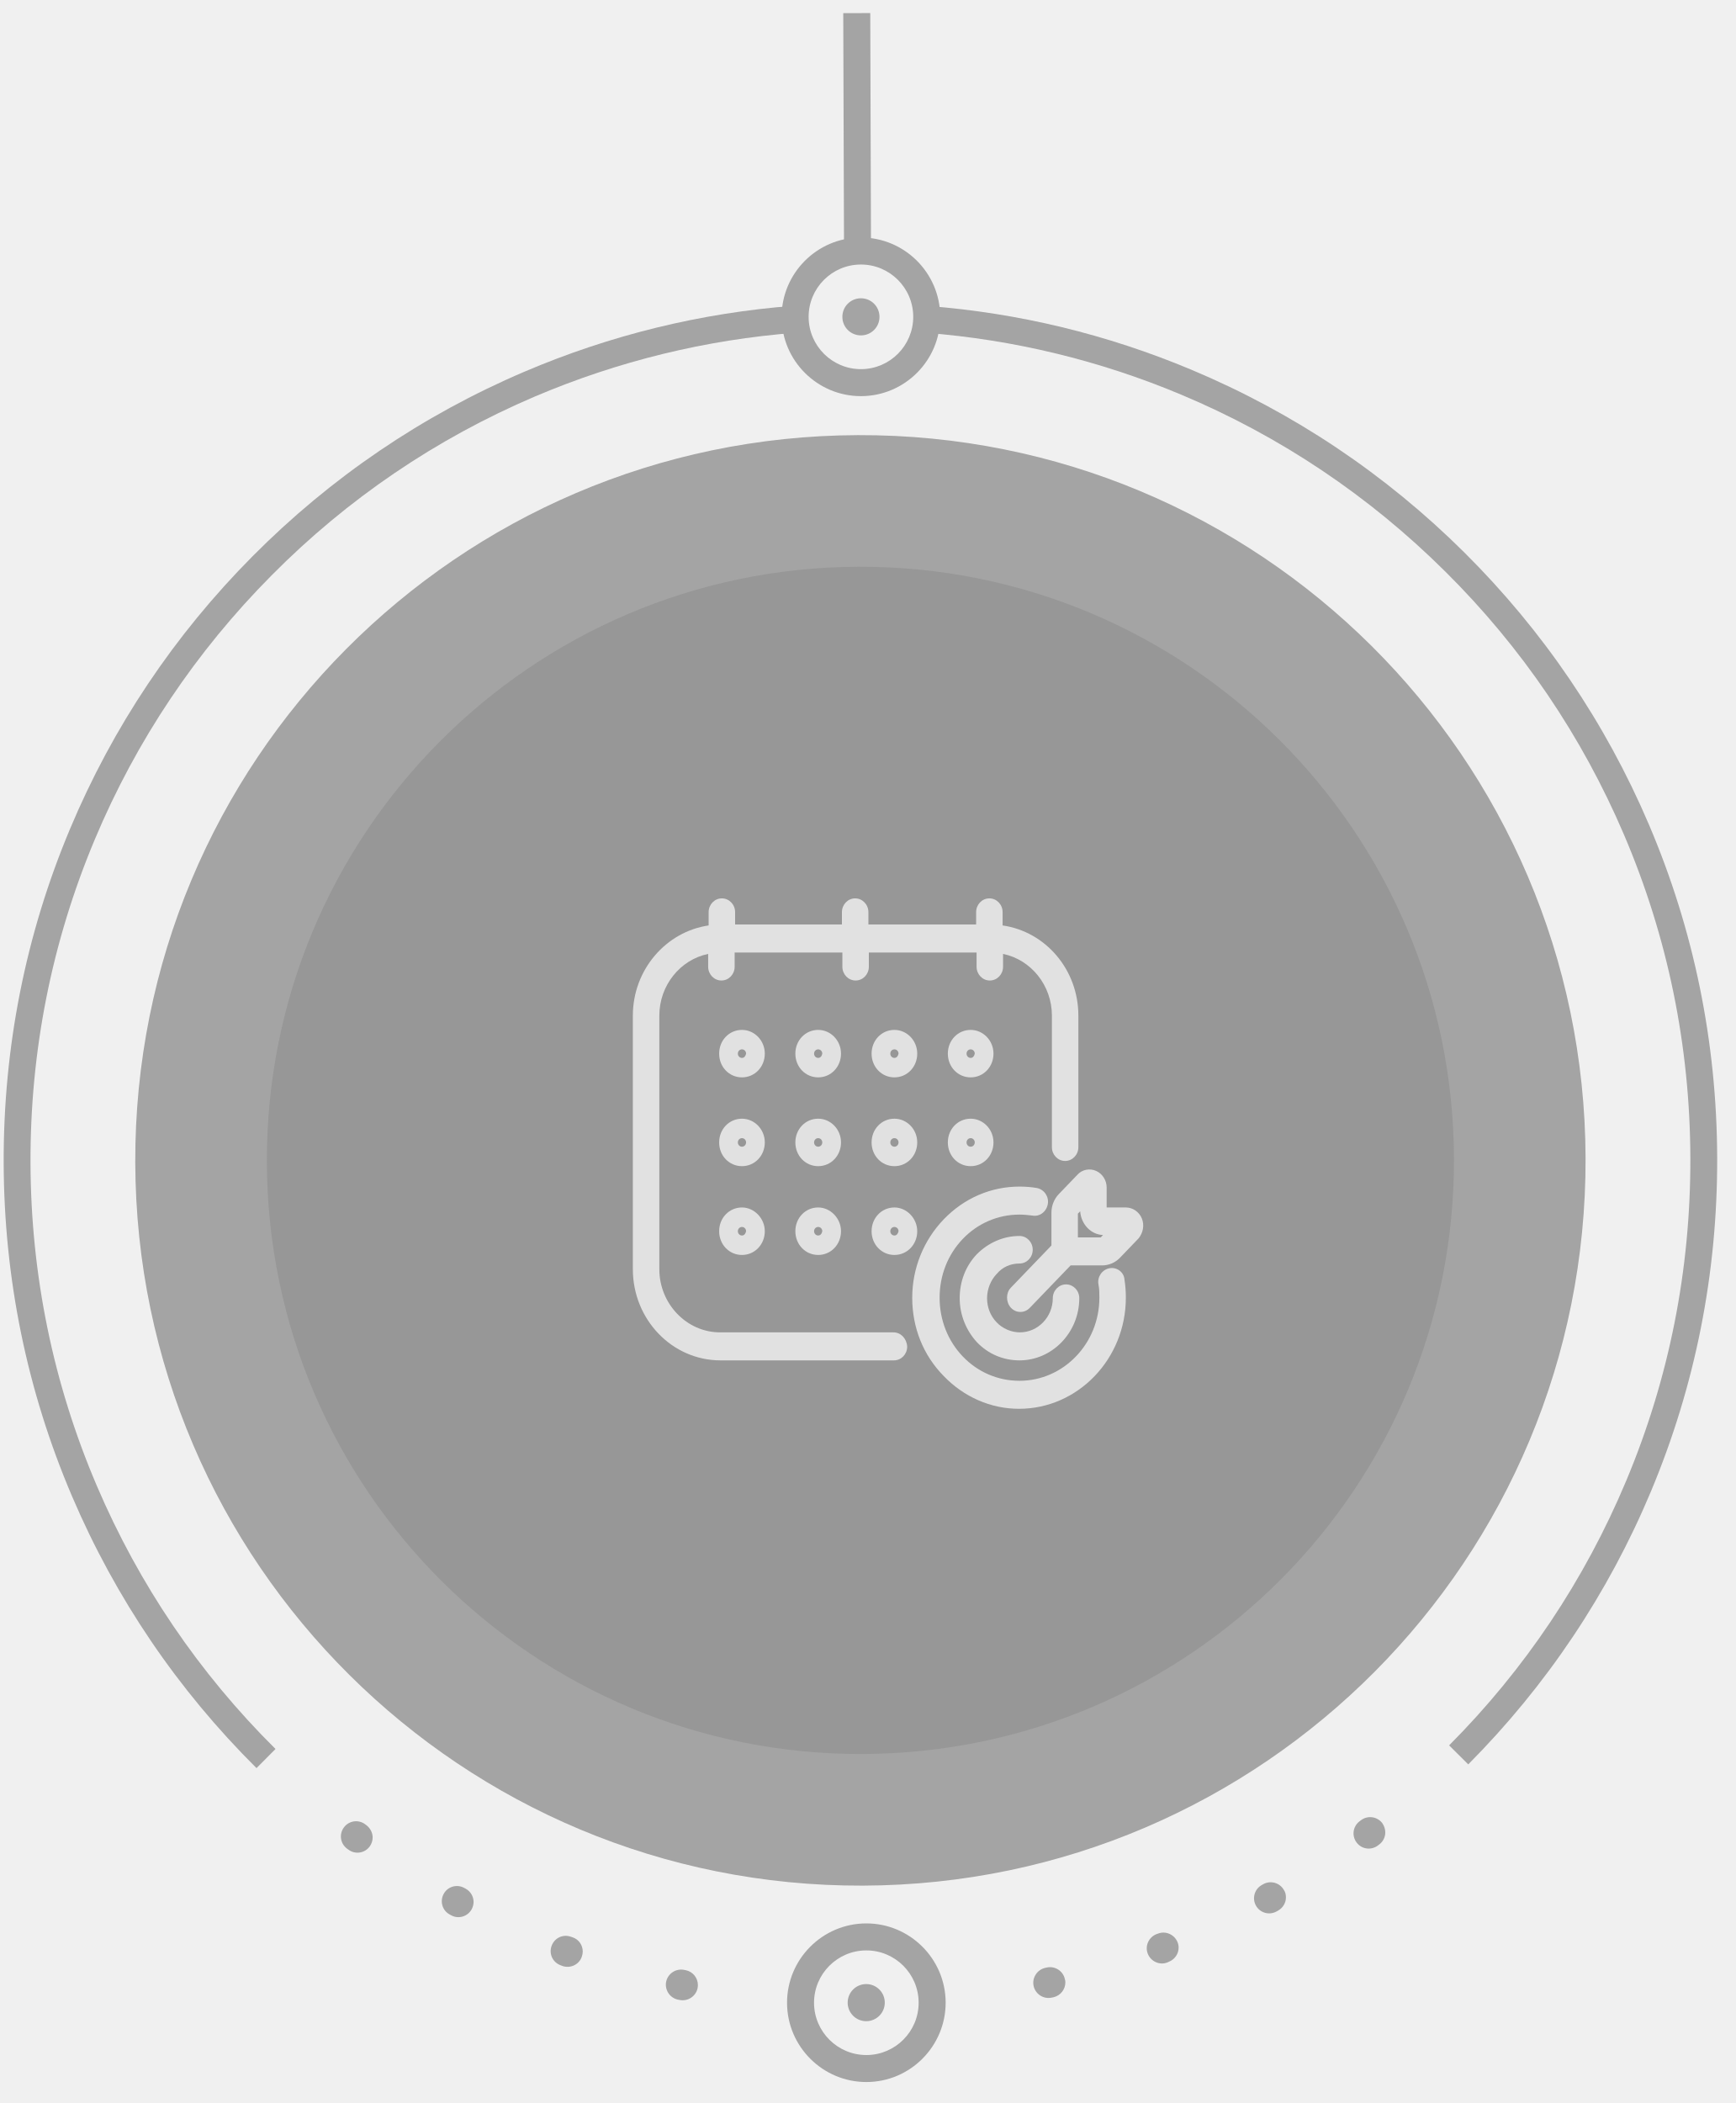
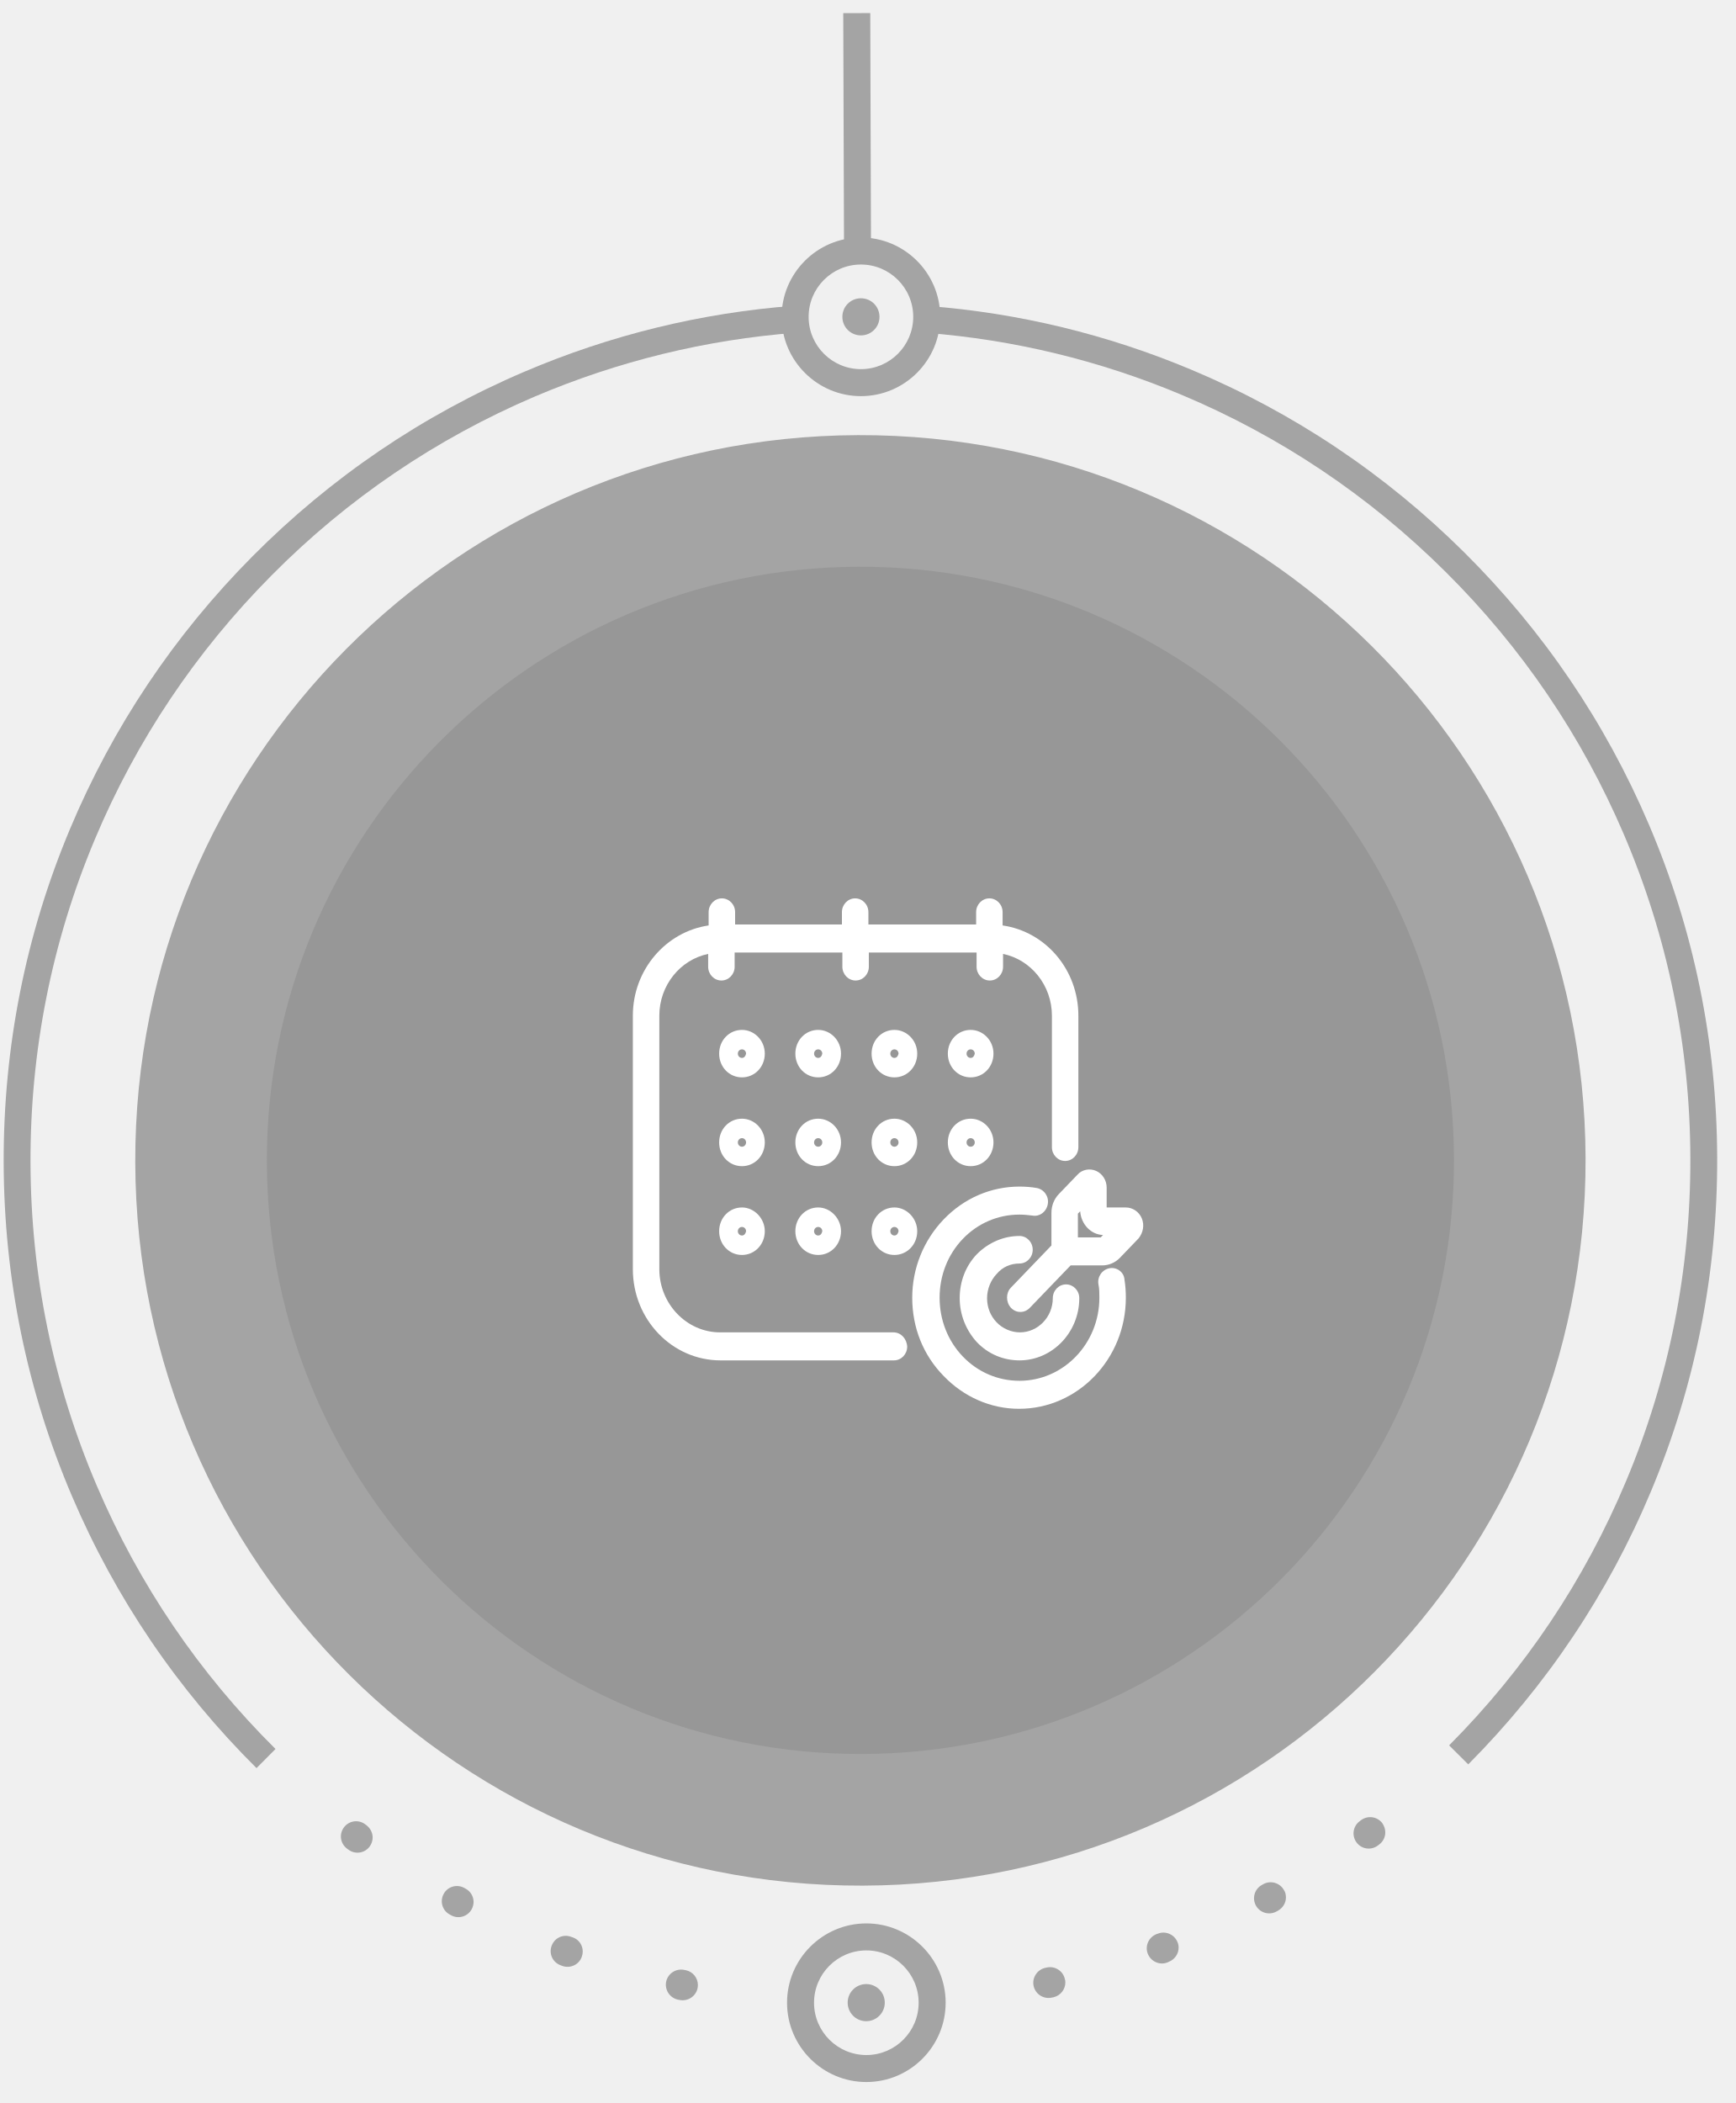
<svg xmlns="http://www.w3.org/2000/svg" width="85" height="103" viewBox="0 0 85 103" fill="none">
  <path d="M77.668 56.719C77.605 37.101 61.651 21.249 42.033 21.312C22.416 21.375 6.563 37.329 6.626 56.947C6.689 76.564 22.643 92.417 42.261 92.354C61.879 92.291 77.731 76.336 77.668 56.719Z" fill="#A4A4A4" />
  <path d="M71.222 56.739C71.171 40.682 58.111 27.706 42.054 27.758C25.997 27.81 13.021 40.868 13.073 56.926C13.124 72.983 26.183 85.959 42.241 85.907C58.298 85.856 71.273 72.797 71.222 56.739Z" fill="#979797" />
  <path d="M84.115 56.698C84.133 62.359 83.043 67.859 80.87 73.047C78.77 78.054 75.76 82.552 71.921 86.415L70.984 85.484C74.707 81.745 77.619 77.389 79.653 72.539C81.761 67.516 82.818 62.19 82.801 56.702C82.783 51.215 81.692 45.896 79.552 40.886C77.486 36.049 74.547 31.712 70.799 27.996C67.06 24.281 62.703 21.361 57.854 19.327C53.865 17.654 49.655 16.634 45.348 16.301L45.451 14.986C49.899 15.328 54.241 16.38 58.362 18.11C63.369 20.21 67.867 23.221 71.73 27.059C75.594 30.898 78.633 35.376 80.765 40.37C82.971 45.536 84.097 51.029 84.115 56.698Z" fill="#A4A4A4" />
  <path d="M67.857 89.743C67.858 89.966 67.759 90.189 67.561 90.338L67.495 90.388C67.165 90.637 66.702 90.573 66.453 90.243C66.204 89.913 66.269 89.45 66.599 89.201L66.665 89.151C66.995 88.902 67.458 88.967 67.707 89.288C67.806 89.429 67.856 89.585 67.857 89.743ZM62.991 92.924C62.992 93.188 62.852 93.436 62.605 93.578L62.53 93.619C62.167 93.819 61.721 93.688 61.521 93.333C61.322 92.97 61.452 92.523 61.807 92.324L61.881 92.282C62.244 92.083 62.691 92.214 62.891 92.568C62.965 92.676 62.99 92.799 62.991 92.924ZM57.734 95.387C57.735 95.684 57.554 95.966 57.257 96.082L57.183 96.116C56.803 96.266 56.373 96.069 56.223 95.689C56.073 95.309 56.27 94.879 56.649 94.729L56.724 94.704C57.103 94.554 57.534 94.751 57.684 95.131C57.717 95.213 57.734 95.296 57.734 95.387ZM52.186 97.091C52.187 97.429 51.956 97.736 51.61 97.82L51.527 97.836C51.122 97.929 50.725 97.674 50.633 97.277C50.541 96.881 50.795 96.475 51.192 96.383L51.266 96.366C51.663 96.274 52.068 96.521 52.16 96.925C52.177 96.975 52.186 97.033 52.186 97.091Z" fill="#A4A4A4" />
  <path d="M39.001 16.297C34.58 16.633 30.278 17.688 26.201 19.42C21.364 21.485 17.026 24.425 13.311 28.173C9.596 31.912 6.676 36.269 4.642 41.118C2.534 46.142 1.477 51.467 1.494 56.955C1.512 62.443 2.603 67.761 4.743 72.771C6.809 77.608 9.748 81.945 13.496 85.661L12.565 86.598C8.701 82.759 5.662 78.281 3.53 73.287C1.323 68.121 0.198 62.62 0.18 56.959C0.162 51.298 1.252 45.79 3.425 40.61C5.525 35.603 8.535 31.105 12.374 27.242C16.213 23.378 20.691 20.339 25.684 18.207C29.894 16.409 34.345 15.32 38.906 14.975L39.001 16.297Z" fill="#A4A4A4" />
  <path d="M34.186 97.223C34.187 97.272 34.178 97.33 34.17 97.38C34.081 97.785 33.685 98.034 33.288 97.953L33.205 97.937C32.8 97.847 32.551 97.451 32.632 97.054C32.722 96.649 33.118 96.4 33.515 96.481L33.597 96.497C33.945 96.57 34.185 96.876 34.186 97.223ZM28.545 95.58C28.545 95.662 28.529 95.753 28.496 95.844C28.357 96.233 27.928 96.425 27.539 96.285L27.456 96.252C27.067 96.105 26.876 95.684 27.023 95.295C27.171 94.906 27.591 94.715 27.98 94.862L28.055 94.887C28.361 94.993 28.544 95.274 28.545 95.58ZM23.198 93.15C23.198 93.274 23.166 93.39 23.108 93.506C22.911 93.87 22.457 94.004 22.101 93.807L22.026 93.766C21.662 93.569 21.537 93.114 21.734 92.758C21.931 92.394 22.385 92.269 22.741 92.466L22.816 92.507C23.056 92.638 23.197 92.894 23.198 93.15ZM18.254 89.993C18.254 90.15 18.205 90.307 18.107 90.439C17.86 90.771 17.397 90.838 17.066 90.591L16.999 90.542C16.668 90.295 16.6 89.833 16.847 89.501C17.094 89.17 17.557 89.102 17.888 89.349L17.954 89.399C18.145 89.547 18.253 89.769 18.254 89.993Z" fill="#A4A4A4" />
  <path d="M46.322 98.076C46.328 100.217 44.59 101.966 42.45 101.973C40.309 101.98 38.56 100.242 38.553 98.101C38.546 95.961 40.284 94.211 42.425 94.204C44.565 94.198 46.315 95.936 46.322 98.076ZM39.875 98.097C39.88 99.51 41.032 100.655 42.446 100.651C43.859 100.646 45.004 99.494 44.999 98.081C44.995 96.667 43.842 95.522 42.429 95.527C41.016 95.531 39.871 96.684 39.875 98.097Z" fill="#A4A4A4" />
  <path d="M42.452 97.175C41.95 97.164 41.534 97.561 41.523 98.063C41.511 98.565 41.908 98.982 42.41 98.993C42.912 99.005 43.329 98.607 43.34 98.105C43.352 97.603 42.954 97.187 42.452 97.175Z" fill="#A4A4A4" />
  <path d="M46.056 15.505C46.063 17.646 44.325 19.395 42.184 19.402C40.044 19.409 38.294 17.671 38.287 15.53C38.281 13.39 40.019 11.64 42.159 11.633C44.3 11.626 46.049 13.365 46.056 15.505ZM39.61 15.526C39.614 16.939 40.767 18.084 42.18 18.08C43.593 18.075 44.738 16.923 44.734 15.509C44.729 14.096 43.577 12.951 42.163 12.956C40.75 12.96 39.605 14.113 39.61 15.526Z" fill="#A4A4A4" />
  <path d="M43.081 15.515C43.083 16.019 42.679 16.425 42.175 16.427C41.671 16.428 41.264 16.025 41.263 15.521C41.261 15.017 41.665 14.61 42.169 14.609C42.673 14.607 43.079 15.011 43.081 15.515Z" fill="#A4A4A4" />
  <path d="M41.306 0.644L41.344 12.297L42.666 12.293L42.629 0.64L41.306 0.644Z" fill="#A4A4A4" />
-   <path d="M54.344 62.116C53.986 62.186 53.74 62.535 53.807 62.907C53.852 63.116 53.852 63.349 53.852 63.558C53.852 65.814 52.086 67.628 49.939 67.628C48.888 67.628 47.904 67.209 47.166 66.442C46.429 65.674 46.026 64.651 46.026 63.558C46.026 62.465 46.429 61.442 47.166 60.674C47.904 59.907 48.888 59.488 49.939 59.488C50.163 59.488 50.364 59.512 50.565 59.535C50.923 59.605 51.258 59.349 51.325 58.977C51.393 58.605 51.147 58.256 50.789 58.186C50.52 58.139 50.23 58.116 49.939 58.116C48.553 58.116 47.234 58.674 46.227 59.721C45.244 60.744 44.685 62.116 44.685 63.558C44.685 65.023 45.221 66.372 46.227 67.395C47.211 68.419 48.531 69 49.917 69C52.801 69 55.149 66.558 55.149 63.558C55.149 63.256 55.127 62.953 55.082 62.674C55.06 62.302 54.702 62.047 54.344 62.116Z" fill="#E1E1E1" />
-   <path d="M49.939 61.884C50.297 61.884 50.587 61.581 50.587 61.209C50.587 60.837 50.297 60.535 49.939 60.535C49.156 60.535 48.419 60.861 47.859 61.419C47.3 62 47.01 62.767 47.01 63.581C47.01 64.395 47.323 65.163 47.859 65.744C48.419 66.326 49.156 66.628 49.939 66.628C51.549 66.628 52.868 65.256 52.868 63.581C52.868 63.209 52.577 62.907 52.22 62.907C51.862 62.907 51.571 63.209 51.571 63.581C51.571 64.512 50.833 65.256 49.961 65.256C49.536 65.256 49.112 65.07 48.821 64.767C48.508 64.442 48.351 64.023 48.351 63.581C48.351 63.14 48.53 62.698 48.821 62.395C49.112 62.047 49.514 61.884 49.939 61.884Z" fill="#E1E1E1" />
-   <path d="M43.768 65.256H35.271C33.639 65.256 32.297 63.861 32.297 62.163V49.744C32.297 48.256 33.325 47 34.689 46.721V47.349C34.689 47.721 34.98 48.023 35.338 48.023C35.696 48.023 35.986 47.721 35.986 47.349V46.651H41.263V47.349C41.263 47.721 41.554 48.023 41.912 48.023C42.27 48.023 42.56 47.721 42.56 47.349V46.651H47.837V47.349C47.837 47.721 48.128 48.023 48.486 48.023C48.843 48.023 49.134 47.721 49.134 47.349V46.721C50.498 47 51.527 48.256 51.527 49.744V56.186C51.527 56.558 51.817 56.861 52.175 56.861C52.533 56.861 52.823 56.558 52.823 56.186V49.744C52.823 47.488 51.214 45.628 49.112 45.326V44.674C49.112 44.302 48.821 44 48.463 44C48.105 44 47.815 44.302 47.815 44.674V45.279H42.538V44.674C42.538 44.302 42.247 44 41.889 44C41.532 44 41.241 44.302 41.241 44.674V45.279H36.009V44.674C36.009 44.302 35.718 44 35.36 44C35.002 44 34.712 44.302 34.712 44.674V45.326C32.632 45.628 31 47.488 31 49.744V62.163C31 64.628 32.923 66.628 35.293 66.628H43.79C44.148 66.628 44.438 66.326 44.438 65.954C44.416 65.558 44.125 65.256 43.768 65.256Z" fill="#E1E1E1" />
-   <path d="M36.345 50.442C35.718 50.442 35.227 50.953 35.227 51.605C35.227 52.256 35.718 52.767 36.345 52.767C36.971 52.767 37.463 52.256 37.463 51.605C37.463 50.953 36.948 50.442 36.345 50.442ZM36.345 51.814C36.233 51.814 36.143 51.721 36.143 51.605C36.143 51.488 36.233 51.395 36.345 51.395C36.456 51.395 36.546 51.488 36.546 51.605C36.523 51.721 36.456 51.814 36.345 51.814Z" fill="#E1E1E1" />
-   <path d="M40.078 50.442C39.452 50.442 38.96 50.953 38.96 51.605C38.96 52.256 39.452 52.767 40.078 52.767C40.704 52.767 41.196 52.256 41.196 51.605C41.196 50.953 40.682 50.442 40.078 50.442ZM40.078 51.814C39.966 51.814 39.877 51.721 39.877 51.605C39.877 51.488 39.966 51.395 40.078 51.395C40.19 51.395 40.279 51.488 40.279 51.605C40.257 51.721 40.19 51.814 40.078 51.814Z" fill="#E1E1E1" />
-   <path d="M43.812 50.442C43.186 50.442 42.694 50.953 42.694 51.605C42.694 52.256 43.186 52.767 43.812 52.767C44.438 52.767 44.93 52.256 44.93 51.605C44.93 50.953 44.416 50.442 43.812 50.442ZM43.812 51.814C43.7 51.814 43.611 51.721 43.611 51.605C43.611 51.488 43.7 51.395 43.812 51.395C43.924 51.395 44.014 51.488 44.014 51.605C43.991 51.721 43.924 51.814 43.812 51.814Z" fill="#E1E1E1" />
-   <path d="M47.547 50.442C46.921 50.442 46.429 50.953 46.429 51.605C46.429 52.256 46.921 52.767 47.547 52.767C48.173 52.767 48.665 52.256 48.665 51.605C48.665 50.953 48.15 50.442 47.547 50.442ZM47.547 51.814C47.435 51.814 47.346 51.721 47.346 51.605C47.346 51.488 47.435 51.395 47.547 51.395C47.658 51.395 47.748 51.488 47.748 51.605C47.726 51.721 47.658 51.814 47.547 51.814Z" fill="#E1E1E1" />
-   <path d="M36.345 54.791C35.718 54.791 35.227 55.302 35.227 55.953C35.227 56.605 35.718 57.116 36.345 57.116C36.971 57.116 37.463 56.605 37.463 55.953C37.463 55.302 36.948 54.791 36.345 54.791ZM36.345 56.163C36.233 56.163 36.143 56.07 36.143 55.953C36.143 55.837 36.233 55.744 36.345 55.744C36.456 55.744 36.546 55.837 36.546 55.953C36.546 56.07 36.456 56.163 36.345 56.163Z" fill="#E1E1E1" />
-   <path d="M40.078 54.791C39.452 54.791 38.96 55.302 38.96 55.953C38.96 56.605 39.452 57.116 40.078 57.116C40.704 57.116 41.196 56.605 41.196 55.953C41.196 55.302 40.682 54.791 40.078 54.791ZM40.078 56.163C39.966 56.163 39.877 56.07 39.877 55.953C39.877 55.837 39.966 55.744 40.078 55.744C40.19 55.744 40.279 55.837 40.279 55.953C40.279 56.07 40.19 56.163 40.078 56.163Z" fill="#E1E1E1" />
-   <path d="M43.812 54.791C43.186 54.791 42.694 55.302 42.694 55.953C42.694 56.605 43.186 57.116 43.812 57.116C44.438 57.116 44.93 56.605 44.93 55.953C44.93 55.302 44.416 54.791 43.812 54.791ZM43.812 56.163C43.7 56.163 43.611 56.07 43.611 55.953C43.611 55.837 43.7 55.744 43.812 55.744C43.924 55.744 44.014 55.837 44.014 55.953C44.014 56.07 43.924 56.163 43.812 56.163Z" fill="#E1E1E1" />
-   <path d="M47.547 54.791C46.921 54.791 46.429 55.302 46.429 55.953C46.429 56.605 46.921 57.116 47.547 57.116C48.173 57.116 48.665 56.605 48.665 55.953C48.665 55.302 48.15 54.791 47.547 54.791ZM47.547 56.163C47.435 56.163 47.346 56.07 47.346 55.953C47.346 55.837 47.435 55.744 47.547 55.744C47.658 55.744 47.748 55.837 47.748 55.953C47.748 56.07 47.658 56.163 47.547 56.163Z" fill="#E1E1E1" />
-   <path d="M36.345 59.139C35.718 59.139 35.227 59.651 35.227 60.302C35.227 60.953 35.718 61.465 36.345 61.465C36.971 61.465 37.463 60.953 37.463 60.302C37.463 59.674 36.948 59.139 36.345 59.139ZM36.345 60.512C36.233 60.512 36.143 60.419 36.143 60.302C36.143 60.186 36.233 60.093 36.345 60.093C36.456 60.093 36.546 60.186 36.546 60.302C36.523 60.419 36.456 60.512 36.345 60.512Z" fill="#E1E1E1" />
-   <path d="M40.078 59.139C39.452 59.139 38.96 59.651 38.96 60.302C38.96 60.953 39.452 61.465 40.078 61.465C40.704 61.465 41.196 60.953 41.196 60.302C41.196 59.674 40.682 59.139 40.078 59.139ZM40.078 60.512C39.966 60.512 39.877 60.419 39.877 60.302C39.877 60.186 39.966 60.093 40.078 60.093C40.19 60.093 40.279 60.186 40.279 60.302C40.257 60.419 40.19 60.512 40.078 60.512Z" fill="#E1E1E1" />
-   <path d="M43.812 59.139C43.186 59.139 42.694 59.651 42.694 60.302C42.694 60.953 43.186 61.465 43.812 61.465C44.438 61.465 44.93 60.953 44.93 60.302C44.93 59.674 44.416 59.139 43.812 59.139ZM43.812 60.512C43.7 60.512 43.611 60.419 43.611 60.302C43.611 60.186 43.7 60.093 43.812 60.093C43.924 60.093 44.014 60.186 44.014 60.302C43.991 60.419 43.924 60.512 43.812 60.512Z" fill="#E1E1E1" />
-   <path d="M55.931 59.674C55.797 59.349 55.484 59.139 55.148 59.139H54.209V58.163C54.209 57.814 54.008 57.488 53.695 57.349C53.382 57.209 53.002 57.279 52.778 57.535L51.861 58.488C51.638 58.721 51.504 59.047 51.504 59.395V61L49.514 63.07C49.268 63.326 49.268 63.767 49.514 64.046C49.648 64.186 49.804 64.256 49.983 64.256C50.162 64.256 50.319 64.186 50.453 64.046L52.443 61.977H53.986C54.321 61.977 54.634 61.837 54.858 61.605L55.774 60.651C55.998 60.372 56.065 60 55.931 59.674ZM53.919 60.605H52.8V59.442L52.912 59.326C52.957 59.953 53.427 60.465 54.03 60.488L53.919 60.605Z" fill="#E1E1E1" />
+   <path d="M54.344 62.116C53.986 62.186 53.74 62.535 53.807 62.907C53.852 63.116 53.852 63.349 53.852 63.558C53.852 65.814 52.086 67.628 49.939 67.628C48.888 67.628 47.904 67.209 47.166 66.442C46.429 65.674 46.026 64.651 46.026 63.558C46.026 62.465 46.429 61.442 47.166 60.674C47.904 59.907 48.888 59.488 49.939 59.488C50.163 59.488 50.364 59.512 50.565 59.535C50.923 59.605 51.258 59.349 51.325 58.977C51.393 58.605 51.147 58.256 50.789 58.186C50.52 58.139 50.23 58.116 49.939 58.116C48.553 58.116 47.234 58.674 46.227 59.721C45.244 60.744 44.685 62.116 44.685 63.558C44.685 65.023 45.221 66.372 46.227 67.395C47.211 68.419 48.531 69 49.917 69C52.801 69 55.149 66.558 55.149 63.558C55.149 63.256 55.127 62.953 55.082 62.674C55.06 62.302 54.702 62.047 54.344 62.116Z" fill="white" />
+   <path d="M49.939 61.884C50.297 61.884 50.587 61.581 50.587 61.209C50.587 60.837 50.297 60.535 49.939 60.535C49.156 60.535 48.419 60.861 47.859 61.419C47.3 62 47.01 62.767 47.01 63.581C47.01 64.395 47.323 65.163 47.859 65.744C48.419 66.326 49.156 66.628 49.939 66.628C51.549 66.628 52.868 65.256 52.868 63.581C52.868 63.209 52.577 62.907 52.22 62.907C51.862 62.907 51.571 63.209 51.571 63.581C51.571 64.512 50.833 65.256 49.961 65.256C49.536 65.256 49.112 65.07 48.821 64.767C48.508 64.442 48.351 64.023 48.351 63.581C48.351 63.14 48.53 62.698 48.821 62.395C49.112 62.047 49.514 61.884 49.939 61.884Z" fill="white" />
+   <path d="M43.768 65.256H35.271C33.639 65.256 32.297 63.861 32.297 62.163V49.744C32.297 48.256 33.325 47 34.689 46.721V47.349C34.689 47.721 34.98 48.023 35.338 48.023C35.696 48.023 35.986 47.721 35.986 47.349V46.651H41.263V47.349C41.263 47.721 41.554 48.023 41.912 48.023C42.27 48.023 42.56 47.721 42.56 47.349V46.651H47.837V47.349C47.837 47.721 48.128 48.023 48.486 48.023C48.843 48.023 49.134 47.721 49.134 47.349V46.721C50.498 47 51.527 48.256 51.527 49.744V56.186C51.527 56.558 51.817 56.861 52.175 56.861C52.533 56.861 52.823 56.558 52.823 56.186V49.744C52.823 47.488 51.214 45.628 49.112 45.326V44.674C49.112 44.302 48.821 44 48.463 44C48.105 44 47.815 44.302 47.815 44.674V45.279H42.538V44.674C42.538 44.302 42.247 44 41.889 44C41.532 44 41.241 44.302 41.241 44.674V45.279H36.009V44.674C36.009 44.302 35.718 44 35.36 44C35.002 44 34.712 44.302 34.712 44.674V45.326C32.632 45.628 31 47.488 31 49.744V62.163C31 64.628 32.923 66.628 35.293 66.628H43.79C44.148 66.628 44.438 66.326 44.438 65.954C44.416 65.558 44.125 65.256 43.768 65.256Z" fill="white" />
+   <path d="M36.345 50.442C35.718 50.442 35.227 50.953 35.227 51.605C35.227 52.256 35.718 52.767 36.345 52.767C36.971 52.767 37.463 52.256 37.463 51.605C37.463 50.953 36.948 50.442 36.345 50.442ZM36.345 51.814C36.233 51.814 36.143 51.721 36.143 51.605C36.143 51.488 36.233 51.395 36.345 51.395C36.456 51.395 36.546 51.488 36.546 51.605C36.523 51.721 36.456 51.814 36.345 51.814Z" fill="white" />
+   <path d="M40.078 50.442C39.452 50.442 38.96 50.953 38.96 51.605C38.96 52.256 39.452 52.767 40.078 52.767C40.704 52.767 41.196 52.256 41.196 51.605C41.196 50.953 40.682 50.442 40.078 50.442ZM40.078 51.814C39.966 51.814 39.877 51.721 39.877 51.605C39.877 51.488 39.966 51.395 40.078 51.395C40.19 51.395 40.279 51.488 40.279 51.605C40.257 51.721 40.19 51.814 40.078 51.814Z" fill="white" />
+   <path d="M43.812 50.442C43.186 50.442 42.694 50.953 42.694 51.605C42.694 52.256 43.186 52.767 43.812 52.767C44.438 52.767 44.93 52.256 44.93 51.605C44.93 50.953 44.416 50.442 43.812 50.442ZM43.812 51.814C43.7 51.814 43.611 51.721 43.611 51.605C43.611 51.488 43.7 51.395 43.812 51.395C43.924 51.395 44.014 51.488 44.014 51.605C43.991 51.721 43.924 51.814 43.812 51.814Z" fill="white" />
+   <path d="M47.547 50.442C46.921 50.442 46.429 50.953 46.429 51.605C46.429 52.256 46.921 52.767 47.547 52.767C48.173 52.767 48.665 52.256 48.665 51.605C48.665 50.953 48.15 50.442 47.547 50.442ZM47.547 51.814C47.435 51.814 47.346 51.721 47.346 51.605C47.346 51.488 47.435 51.395 47.547 51.395C47.658 51.395 47.748 51.488 47.748 51.605C47.726 51.721 47.658 51.814 47.547 51.814Z" fill="white" />
+   <path d="M36.345 54.791C35.718 54.791 35.227 55.302 35.227 55.953C35.227 56.605 35.718 57.116 36.345 57.116C36.971 57.116 37.463 56.605 37.463 55.953C37.463 55.302 36.948 54.791 36.345 54.791ZM36.345 56.163C36.233 56.163 36.143 56.07 36.143 55.953C36.143 55.837 36.233 55.744 36.345 55.744C36.456 55.744 36.546 55.837 36.546 55.953C36.546 56.07 36.456 56.163 36.345 56.163Z" fill="white" />
+   <path d="M40.078 54.791C39.452 54.791 38.96 55.302 38.96 55.953C38.96 56.605 39.452 57.116 40.078 57.116C40.704 57.116 41.196 56.605 41.196 55.953C41.196 55.302 40.682 54.791 40.078 54.791ZM40.078 56.163C39.966 56.163 39.877 56.07 39.877 55.953C39.877 55.837 39.966 55.744 40.078 55.744C40.19 55.744 40.279 55.837 40.279 55.953C40.279 56.07 40.19 56.163 40.078 56.163Z" fill="white" />
+   <path d="M43.812 54.791C43.186 54.791 42.694 55.302 42.694 55.953C42.694 56.605 43.186 57.116 43.812 57.116C44.438 57.116 44.93 56.605 44.93 55.953C44.93 55.302 44.416 54.791 43.812 54.791ZM43.812 56.163C43.7 56.163 43.611 56.07 43.611 55.953C43.611 55.837 43.7 55.744 43.812 55.744C43.924 55.744 44.014 55.837 44.014 55.953C44.014 56.07 43.924 56.163 43.812 56.163Z" fill="white" />
+   <path d="M47.547 54.791C46.921 54.791 46.429 55.302 46.429 55.953C46.429 56.605 46.921 57.116 47.547 57.116C48.173 57.116 48.665 56.605 48.665 55.953C48.665 55.302 48.15 54.791 47.547 54.791ZM47.547 56.163C47.435 56.163 47.346 56.07 47.346 55.953C47.346 55.837 47.435 55.744 47.547 55.744C47.658 55.744 47.748 55.837 47.748 55.953C47.748 56.07 47.658 56.163 47.547 56.163Z" fill="white" />
+   <path d="M36.345 59.139C35.718 59.139 35.227 59.651 35.227 60.302C35.227 60.953 35.718 61.465 36.345 61.465C36.971 61.465 37.463 60.953 37.463 60.302C37.463 59.674 36.948 59.139 36.345 59.139ZM36.345 60.512C36.233 60.512 36.143 60.419 36.143 60.302C36.143 60.186 36.233 60.093 36.345 60.093C36.456 60.093 36.546 60.186 36.546 60.302C36.523 60.419 36.456 60.512 36.345 60.512Z" fill="white" />
+   <path d="M40.078 59.139C39.452 59.139 38.96 59.651 38.96 60.302C38.96 60.953 39.452 61.465 40.078 61.465C40.704 61.465 41.196 60.953 41.196 60.302C41.196 59.674 40.682 59.139 40.078 59.139ZM40.078 60.512C39.966 60.512 39.877 60.419 39.877 60.302C39.877 60.186 39.966 60.093 40.078 60.093C40.19 60.093 40.279 60.186 40.279 60.302C40.257 60.419 40.19 60.512 40.078 60.512Z" fill="white" />
+   <path d="M43.812 59.139C43.186 59.139 42.694 59.651 42.694 60.302C42.694 60.953 43.186 61.465 43.812 61.465C44.438 61.465 44.93 60.953 44.93 60.302C44.93 59.674 44.416 59.139 43.812 59.139ZM43.812 60.512C43.7 60.512 43.611 60.419 43.611 60.302C43.611 60.186 43.7 60.093 43.812 60.093C43.924 60.093 44.014 60.186 44.014 60.302C43.991 60.419 43.924 60.512 43.812 60.512Z" fill="white" />
+   <path d="M55.931 59.674C55.797 59.349 55.484 59.139 55.148 59.139H54.209V58.163C54.209 57.814 54.008 57.488 53.695 57.349C53.382 57.209 53.002 57.279 52.778 57.535L51.861 58.488C51.638 58.721 51.504 59.047 51.504 59.395V61L49.514 63.07C49.268 63.326 49.268 63.767 49.514 64.046C49.648 64.186 49.804 64.256 49.983 64.256C50.162 64.256 50.319 64.186 50.453 64.046L52.443 61.977H53.986C54.321 61.977 54.634 61.837 54.858 61.605L55.774 60.651C55.998 60.372 56.065 60 55.931 59.674ZM53.919 60.605H52.8V59.442L52.912 59.326C52.957 59.953 53.427 60.465 54.03 60.488L53.919 60.605Z" fill="white" />
</svg>
